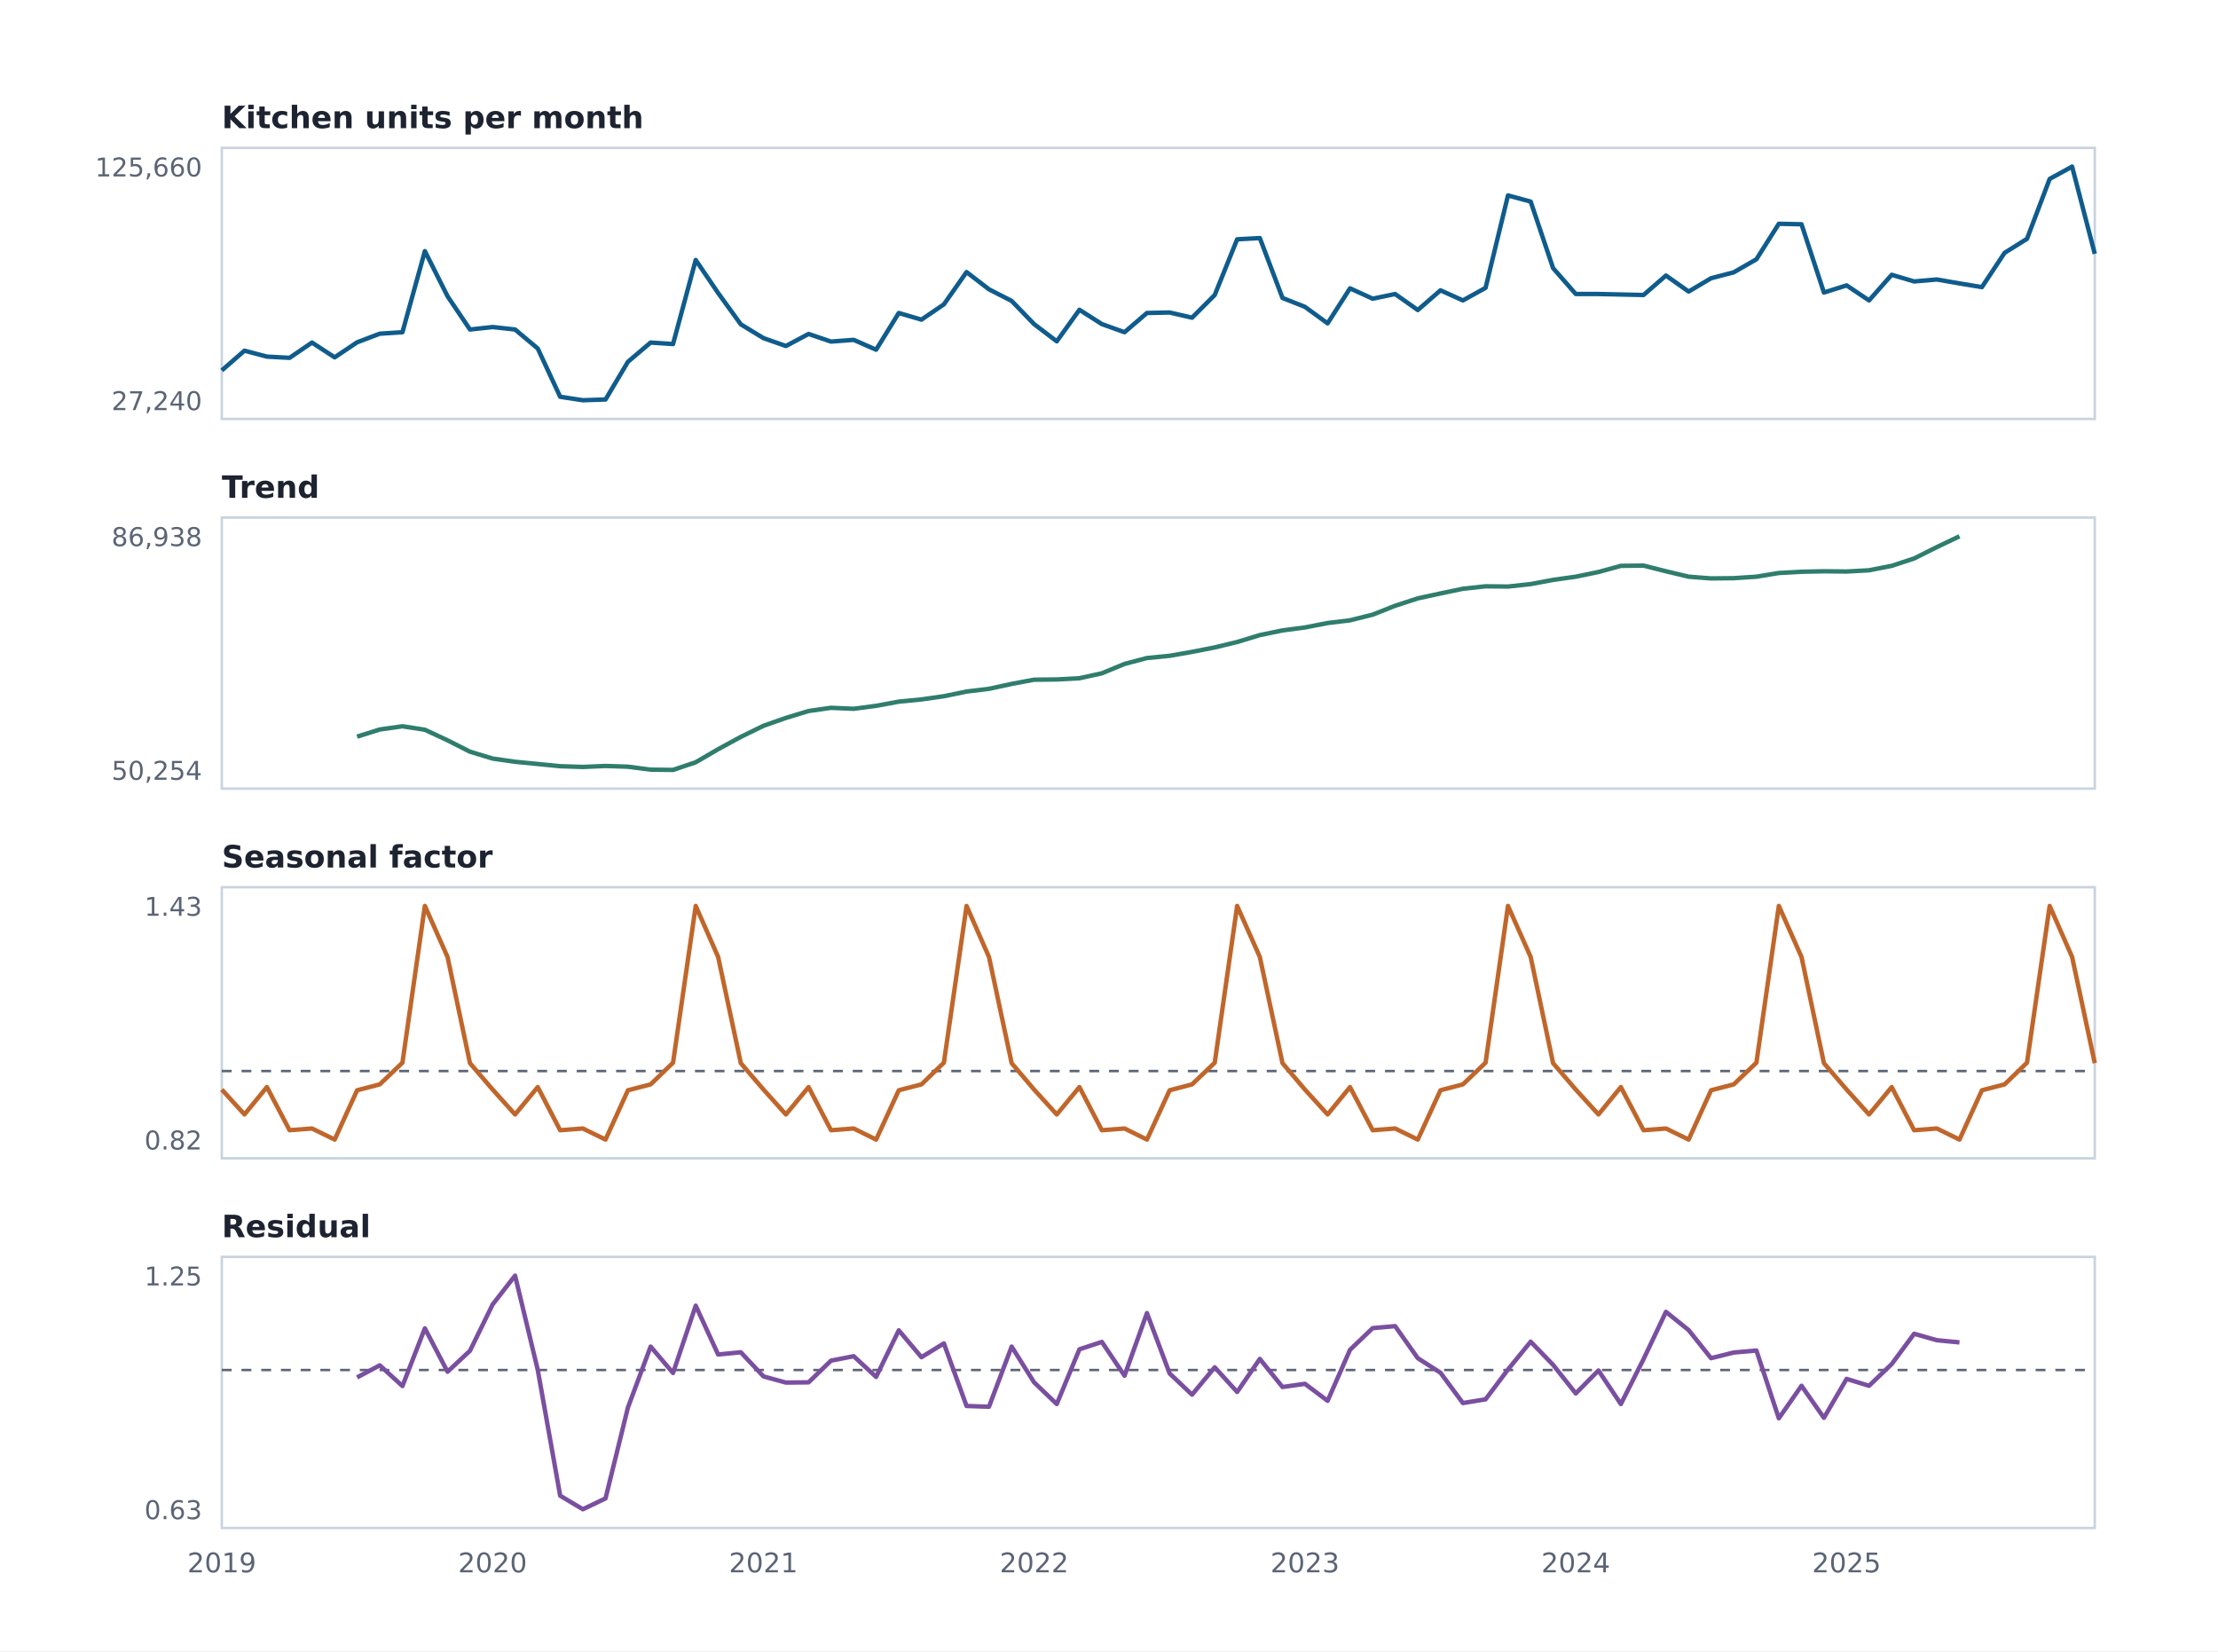
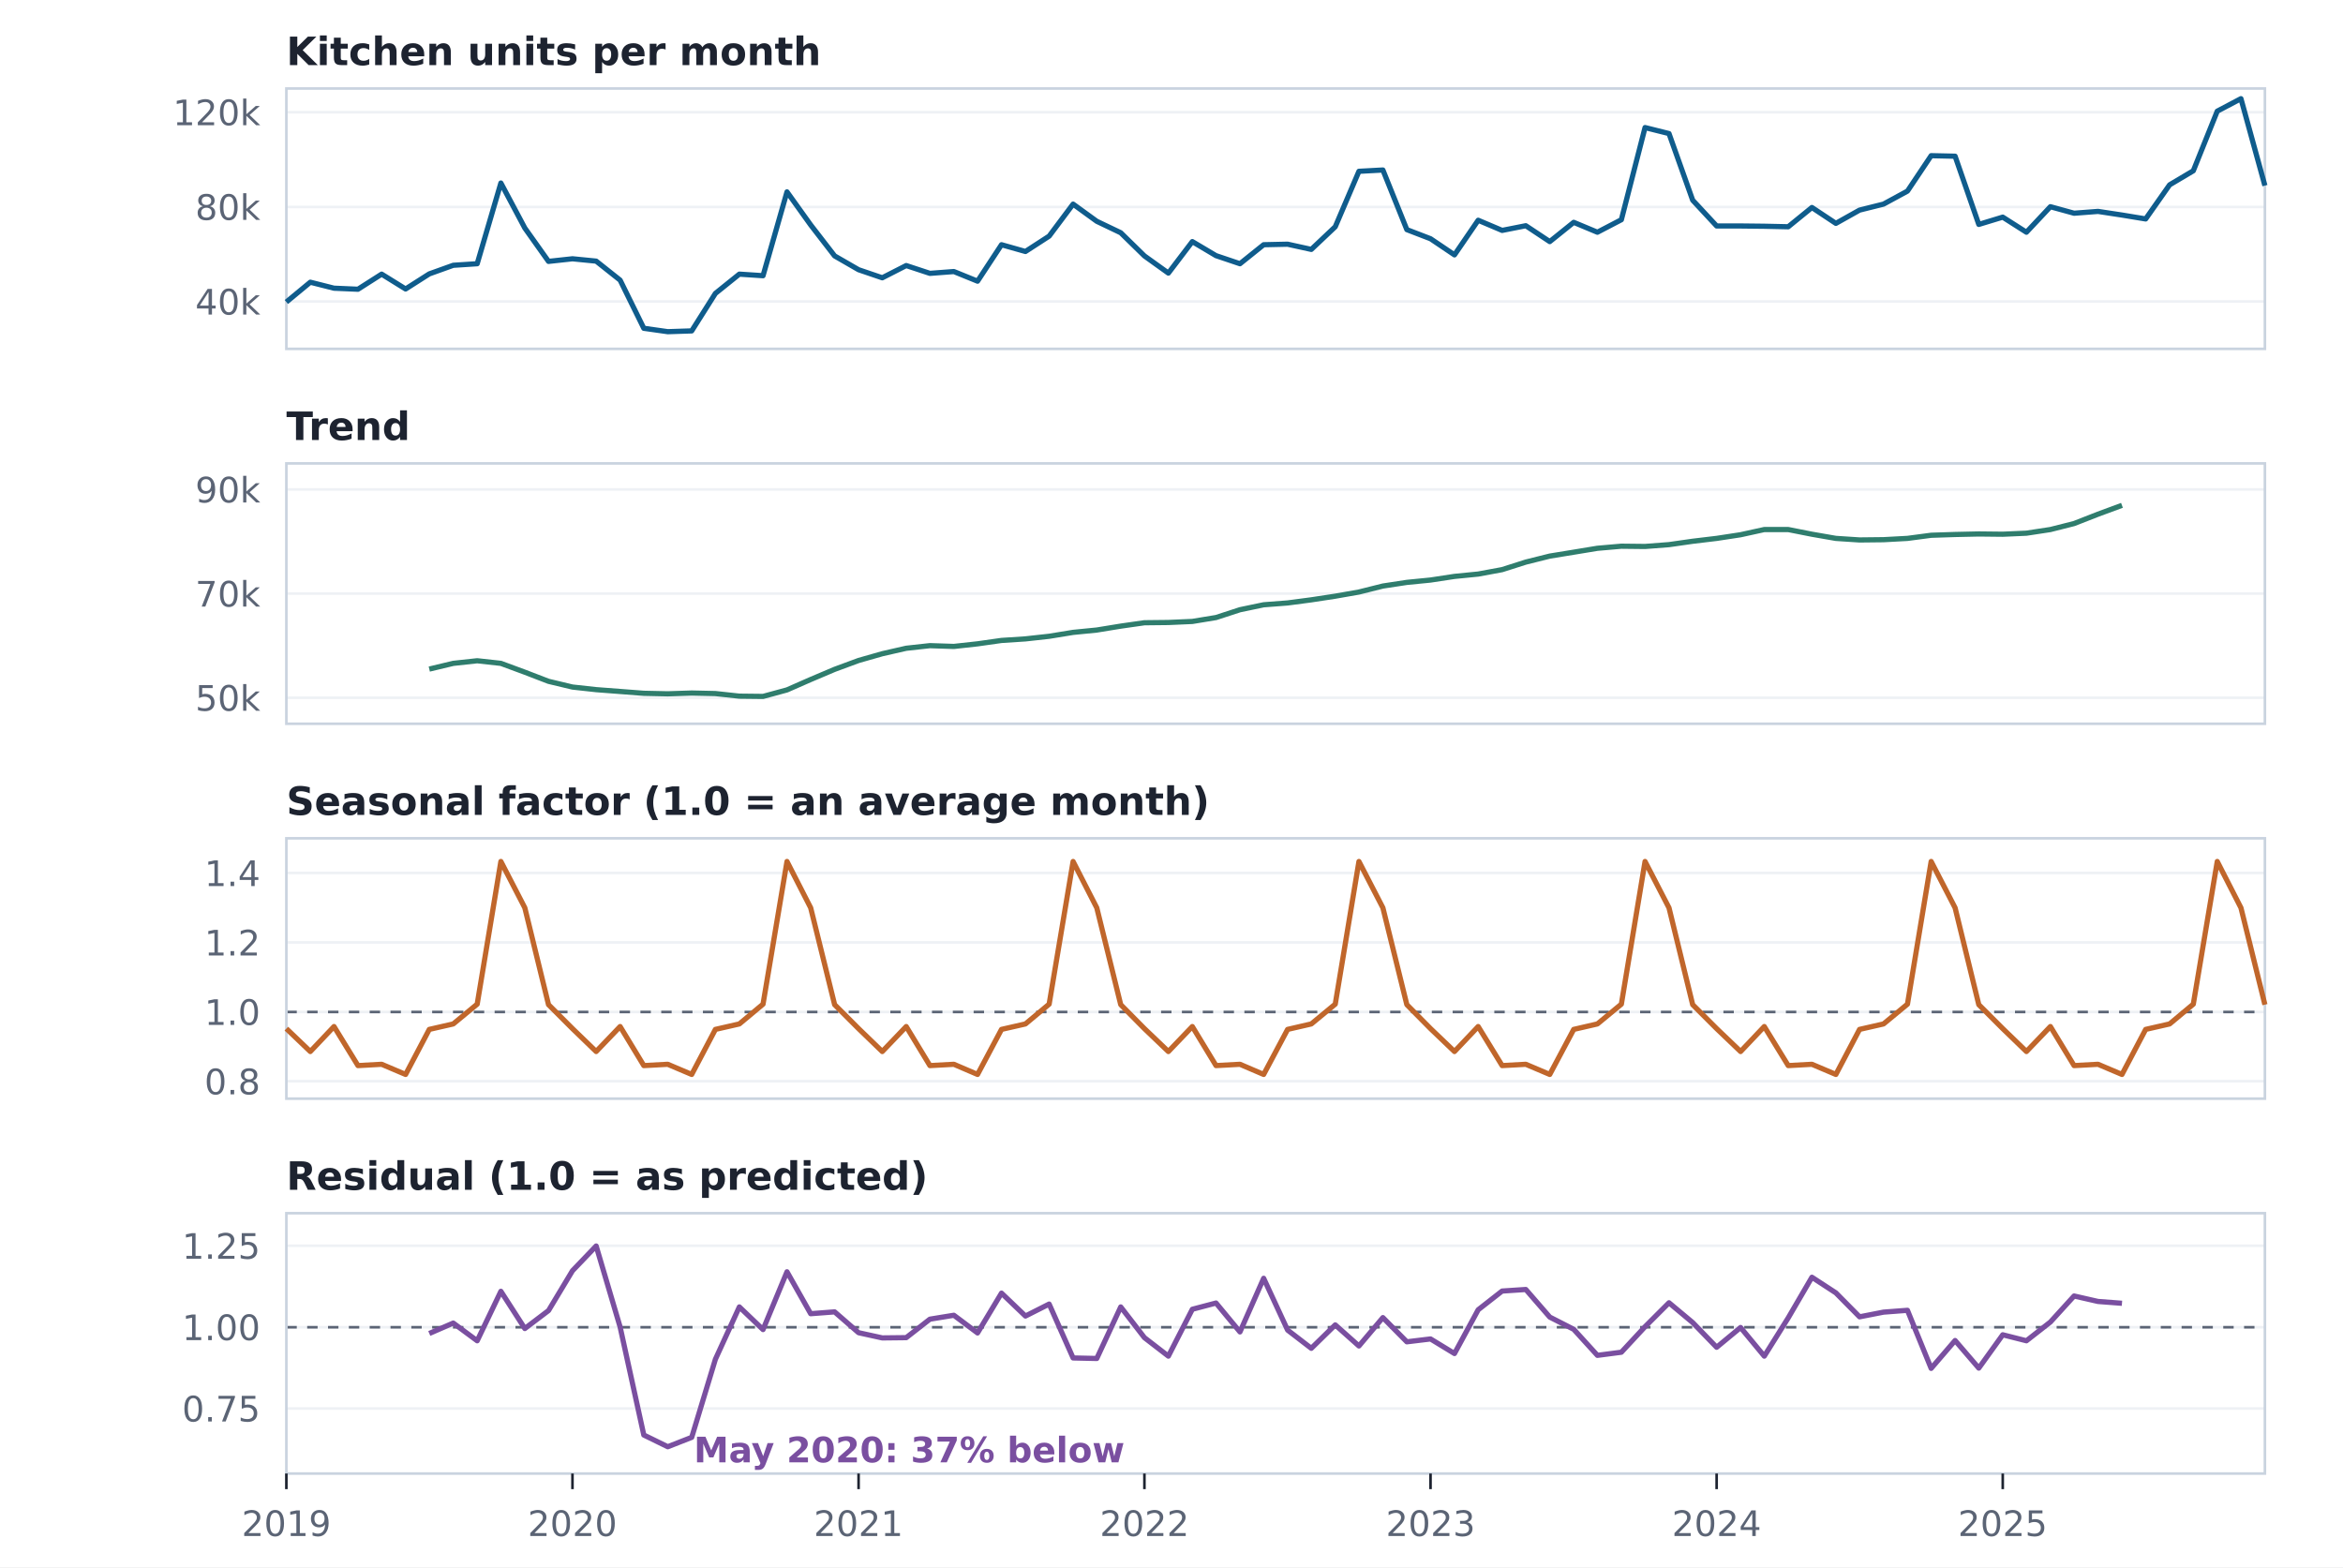
- <svg xmlns="http://www.w3.org/2000/svg" width="900" height="670" viewBox="0 0 900 670" font-family="DejaVu Sans, Arial, sans-serif">
-   <rect width="900" height="670" fill="#ffffff" />
-   <rect x="90" y="60" width="760" height="110" rx="0" fill="none" stroke="#c9d3df" stroke-width="1" />
-   <text x="90" y="52" font-size="12.5" fill="#1d2330" font-weight="bold" text-anchor="start" font-family="Poppins, DejaVu Sans, sans-serif">Kitchen units per month</text>
-   <text x="82" y="71.586" font-size="10.5" fill="#5b6475" font-weight="normal" text-anchor="end">125,660</text>
-   <text x="82" y="166.414" font-size="10.5" fill="#5b6475" font-weight="normal" text-anchor="end">27,240</text>
-   <path d="M90.0,150.3 L99.2,142.3 L108.3,144.7 L117.5,145.2 L126.6,139.0 L135.8,145.0 L144.9,138.9 L154.1,135.4 L163.3,134.8 L172.4,101.9 L181.6,120.2 L190.7,133.7 L199.9,132.7 L209.0,133.7 L218.2,141.4 L227.3,161.0 L236.5,162.4 L245.7,162.1 L254.8,146.8 L264.0,139.0 L273.1,139.6 L282.3,105.5 L291.4,118.9 L300.6,131.6 L309.8,137.2 L318.9,140.4 L328.1,135.5 L337.2,138.6 L346.4,137.9 L355.5,141.9 L364.7,127.0 L373.9,129.7 L383.0,123.5 L392.2,110.4 L401.3,117.4 L410.5,122.1 L419.6,131.5 L428.8,138.5 L438.0,125.7 L447.1,131.5 L456.3,134.8 L465.4,127.0 L474.6,126.8 L483.7,128.9 L492.9,119.7 L502.0,97.1 L511.2,96.6 L520.4,120.9 L529.5,124.5 L538.7,131.2 L547.8,117.0 L557.0,121.2 L566.1,119.3 L575.3,125.8 L584.5,117.8 L593.6,121.9 L602.8,116.8 L611.9,79.3 L621.1,81.8 L630.2,108.8 L639.4,119.3 L648.6,119.3 L657.7,119.5 L666.9,119.7 L676.0,111.8 L685.2,118.3 L694.3,112.9 L703.5,110.5 L712.7,105.2 L721.8,90.8 L731.0,91.0 L740.1,118.7 L749.3,115.8 L758.4,121.9 L767.6,111.5 L776.7,114.2 L785.9,113.4 L795.1,115.0 L804.2,116.5 L813.4,102.6 L822.5,96.9 L831.7,72.6 L840.8,67.6 L850.0,103.0" fill="none" stroke="#0f5c8c" stroke-width="1.8" stroke-linejoin="round" />
-   <rect x="90" y="210" width="760" height="110" rx="0" fill="none" stroke="#c9d3df" stroke-width="1" />
-   <text x="90" y="202" font-size="12.5" fill="#1d2330" font-weight="bold" text-anchor="start" font-family="Poppins, DejaVu Sans, sans-serif">Trend</text>
-   <text x="82" y="221.586" font-size="10.5" fill="#5b6475" font-weight="normal" text-anchor="end">86,938</text>
-   <text x="82" y="316.414" font-size="10.5" fill="#5b6475" font-weight="normal" text-anchor="end">50,254</text>
-   <path d="M144.9,298.9 L154.1,296.0 L163.3,294.7 L172.4,296.1 L181.6,300.4 L190.7,305.0 L199.9,307.8 L209.0,309.1 L218.2,310.0 L227.3,310.9 L236.5,311.2 L245.7,310.8 L254.8,311.1 L264.0,312.3 L273.1,312.4 L282.3,309.3 L291.4,304.0 L300.6,299.0 L309.8,294.5 L318.9,291.3 L328.1,288.5 L337.2,287.2 L346.4,287.6 L355.5,286.4 L364.7,284.7 L373.9,283.8 L383.0,282.5 L392.2,280.6 L401.3,279.5 L410.5,277.5 L419.6,275.8 L428.8,275.7 L438.0,275.2 L447.1,273.2 L456.3,269.4 L465.4,267.0 L474.6,266.1 L483.7,264.5 L492.9,262.7 L502.0,260.5 L511.2,257.7 L520.4,255.8 L529.5,254.6 L538.7,252.8 L547.8,251.7 L557.0,249.4 L566.1,245.8 L575.3,242.8 L584.5,240.8 L593.6,238.9 L602.8,237.9 L611.9,238.0 L621.1,237.0 L630.2,235.3 L639.4,234.0 L648.6,232.1 L657.7,229.6 L666.9,229.5 L676.0,231.8 L685.2,234.0 L694.3,234.7 L703.5,234.6 L712.7,234.0 L721.8,232.5 L731.0,232.0 L740.1,231.8 L749.3,231.9 L758.4,231.4 L767.6,229.6 L776.7,226.6 L785.9,222.0 L795.1,217.6" fill="none" stroke="#2f7d6d" stroke-width="1.8" stroke-linejoin="round" />
-   <rect x="90" y="360" width="760" height="110" rx="0" fill="none" stroke="#c9d3df" stroke-width="1" />
-   <text x="90" y="352" font-size="12.5" fill="#1d2330" font-weight="bold" text-anchor="start" font-family="Poppins, DejaVu Sans, sans-serif">Seasonal factor</text>
-   <text x="82" y="371.586" font-size="10.5" fill="#5b6475" font-weight="normal" text-anchor="end">1.43</text>
-   <text x="82" y="466.414" font-size="10.5" fill="#5b6475" font-weight="normal" text-anchor="end">0.82</text>
-   <path d="M90.0,434.6 L850.0,434.6" fill="none" stroke="#5b6475" stroke-width="1" stroke-linejoin="round" stroke-dasharray="4 4" />
-   <path d="M90.0,442.1 L99.2,452.2 L108.3,441.1 L117.5,458.6 L126.6,457.9 L135.8,462.4 L144.9,442.4 L154.1,440.0 L163.3,431.2 L172.4,367.6 L181.6,388.3 L190.7,431.4 L199.9,442.1 L209.0,452.2 L218.2,441.1 L227.3,458.6 L236.5,457.9 L245.7,462.4 L254.8,442.4 L264.0,440.0 L273.1,431.2 L282.3,367.6 L291.4,388.3 L300.6,431.4 L309.8,442.1 L318.9,452.2 L328.1,441.1 L337.2,458.6 L346.4,457.9 L355.5,462.4 L364.7,442.4 L373.9,440.0 L383.0,431.2 L392.2,367.6 L401.3,388.3 L410.5,431.4 L419.6,442.1 L428.8,452.2 L438.0,441.1 L447.1,458.6 L456.3,457.9 L465.4,462.4 L474.6,442.4 L483.7,440.0 L492.9,431.2 L502.0,367.6 L511.2,388.3 L520.4,431.4 L529.5,442.1 L538.7,452.2 L547.8,441.1 L557.0,458.6 L566.1,457.9 L575.3,462.4 L584.5,442.4 L593.6,440.0 L602.8,431.2 L611.9,367.6 L621.1,388.3 L630.2,431.4 L639.4,442.1 L648.6,452.2 L657.7,441.1 L666.9,458.6 L676.0,457.9 L685.2,462.4 L694.3,442.4 L703.5,440.0 L712.7,431.2 L721.8,367.6 L731.0,388.3 L740.1,431.4 L749.3,442.1 L758.4,452.2 L767.6,441.1 L776.7,458.6 L785.9,457.9 L795.1,462.4 L804.2,442.4 L813.4,440.0 L822.5,431.2 L831.7,367.6 L840.8,388.3 L850.0,431.4" fill="none" stroke="#c0662b" stroke-width="1.8" stroke-linejoin="round" />
-   <rect x="90" y="510" width="760" height="110" rx="0" fill="none" stroke="#c9d3df" stroke-width="1" />
-   <text x="90" y="502" font-size="12.5" fill="#1d2330" font-weight="bold" text-anchor="start" font-family="Poppins, DejaVu Sans, sans-serif">Residual</text>
-   <text x="82" y="521.586" font-size="10.5" fill="#5b6475" font-weight="normal" text-anchor="end">1.25</text>
-   <text x="82" y="616.414" font-size="10.5" fill="#5b6475" font-weight="normal" text-anchor="end">0.63</text>
-   <path d="M90.0,555.9 L850.0,555.9" fill="none" stroke="#5b6475" stroke-width="1" stroke-linejoin="round" stroke-dasharray="4 4" />
-   <path d="M144.9,558.9 L154.1,554.0 L163.3,562.4 L172.4,539.0 L181.6,556.6 L190.7,548.1 L199.9,529.3 L209.0,517.6 L218.2,555.8 L227.3,606.9 L236.5,612.4 L245.7,608.0 L254.8,571.1 L264.0,546.4 L273.1,557.1 L282.3,529.8 L291.4,549.6 L300.6,548.7 L309.8,558.5 L318.9,561.0 L328.1,560.9 L337.2,552.1 L346.4,550.3 L355.5,558.7 L364.7,539.8 L373.9,550.7 L383.0,545.1 L392.2,570.5 L401.3,570.8 L410.5,546.4 L419.6,560.9 L428.8,569.7 L438.0,547.5 L447.1,544.5 L456.3,558.2 L465.4,532.8 L474.6,557.3 L483.7,565.9 L492.9,554.8 L502.0,564.8 L511.2,551.4 L520.4,562.8 L529.5,561.5 L538.7,568.4 L547.8,547.7 L557.0,538.9 L566.1,538.1 L575.3,551.1 L584.5,557.0 L593.6,569.3 L602.8,567.8 L611.9,555.7 L621.1,544.4 L630.2,553.8 L639.4,565.4 L648.6,556.1 L657.7,569.7 L666.9,551.5 L676.0,532.3 L685.2,539.7 L694.3,551.1 L703.5,548.8 L712.7,548.0 L721.8,575.5 L731.0,562.3 L740.1,575.3 L749.3,559.5 L758.4,562.3 L767.6,553.5 L776.7,541.2 L785.9,543.8 L795.1,544.7" fill="none" stroke="#7a4fa0" stroke-width="1.8" stroke-linejoin="round" />
-   <text x="90.0" y="638" font-size="11" fill="#5b6475" font-weight="normal" text-anchor="middle">2019</text>
-   <text x="199.88" y="638" font-size="11" fill="#5b6475" font-weight="normal" text-anchor="middle">2020</text>
-   <text x="309.759" y="638" font-size="11" fill="#5b6475" font-weight="normal" text-anchor="middle">2021</text>
-   <text x="419.639" y="638" font-size="11" fill="#5b6475" font-weight="normal" text-anchor="middle">2022</text>
-   <text x="529.518" y="638" font-size="11" fill="#5b6475" font-weight="normal" text-anchor="middle">2023</text>
-   <text x="639.398" y="638" font-size="11" fill="#5b6475" font-weight="normal" text-anchor="middle">2024</text>
-   <text x="749.277" y="638" font-size="11" fill="#5b6475" font-weight="normal" text-anchor="middle">2025</text>
+ <svg xmlns="http://www.w3.org/2000/svg" width="900" height="602" viewBox="0 0 900 602" font-family="DejaVu Sans, Arial, sans-serif">
+   <rect width="900" height="602" fill="#ffffff" />
+   <text x="110" y="25" font-size="15" fill="#1d2330" font-weight="bold" text-anchor="start" font-family="Poppins, DejaVu Sans, sans-serif">Kitchen units per month</text>
+   <path d="M110.0,115.8 L870.0,115.8" fill="none" stroke="#eef1f5" stroke-width="1" stroke-linejoin="round" />
+   <text x="100" y="120.818" font-size="13.5" fill="#5b6475" font-weight="normal" text-anchor="end">40k</text>
+   <path d="M110.0,79.5 L870.0,79.5" fill="none" stroke="#eef1f5" stroke-width="1" stroke-linejoin="round" />
+   <text x="100" y="84.455" font-size="13.5" fill="#5b6475" font-weight="normal" text-anchor="end">80k</text>
+   <path d="M110.0,43.1 L870.0,43.1" fill="none" stroke="#eef1f5" stroke-width="1" stroke-linejoin="round" />
+   <text x="100" y="48.091" font-size="13.5" fill="#5b6475" font-weight="normal" text-anchor="end">120k</text>
+   <rect x="110" y="34" width="760" height="100" rx="0" fill="none" stroke="#c9d3df" stroke-width="1" />
+   <path d="M110.0,116.0 L119.2,108.4 L128.3,110.7 L137.5,111.1 L146.6,105.3 L155.8,111.0 L164.9,105.2 L174.1,101.9 L183.3,101.3 L192.4,70.3 L201.6,87.6 L210.7,100.4 L219.9,99.4 L229.0,100.3 L238.2,107.6 L247.3,126.1 L256.5,127.4 L265.7,127.1 L274.8,112.7 L284.0,105.3 L293.1,105.9 L302.3,73.7 L311.4,86.4 L320.6,98.3 L329.8,103.6 L338.9,106.7 L348.1,102.0 L357.2,105.0 L366.4,104.3 L375.5,108.0 L384.7,94.0 L393.9,96.6 L403.0,90.7 L412.2,78.4 L421.3,85.0 L430.5,89.4 L439.6,98.3 L448.8,104.9 L458.0,92.8 L467.1,98.2 L476.3,101.3 L485.4,94.0 L494.6,93.8 L503.7,95.8 L512.9,87.1 L522.0,65.8 L531.2,65.3 L540.4,88.2 L549.5,91.7 L558.7,97.9 L567.8,84.6 L577.0,88.5 L586.1,86.7 L595.3,92.8 L604.5,85.4 L613.6,89.2 L622.8,84.4 L631.9,49.0 L641.1,51.3 L650.2,76.9 L659.4,86.8 L668.6,86.8 L677.7,86.9 L686.9,87.1 L696.0,79.7 L705.2,85.8 L714.3,80.7 L723.5,78.4 L732.7,73.4 L741.8,59.8 L751.0,60.0 L760.1,86.2 L769.3,83.4 L778.4,89.2 L787.6,79.4 L796.7,81.9 L805.9,81.2 L815.1,82.6 L824.2,84.1 L833.4,71.0 L842.5,65.6 L851.7,42.7 L860.8,37.9 L870.0,71.3" fill="none" stroke="#0f5c8c" stroke-width="2" stroke-linejoin="round" />
+   <text x="110" y="169" font-size="15" fill="#1d2330" font-weight="bold" text-anchor="start" font-family="Poppins, DejaVu Sans, sans-serif">Trend</text>
+   <path d="M110.0,268.0 L870.0,268.0" fill="none" stroke="#eef1f5" stroke-width="1" stroke-linejoin="round" />
+   <text x="100" y="273.0" font-size="13.5" fill="#5b6475" font-weight="normal" text-anchor="end">50k</text>
+   <path d="M110.0,228.0 L870.0,228.0" fill="none" stroke="#eef1f5" stroke-width="1" stroke-linejoin="round" />
+   <text x="100" y="233.0" font-size="13.5" fill="#5b6475" font-weight="normal" text-anchor="end">70k</text>
+   <path d="M110.0,188.0 L870.0,188.0" fill="none" stroke="#eef1f5" stroke-width="1" stroke-linejoin="round" />
+   <text x="100" y="193.0" font-size="13.5" fill="#5b6475" font-weight="normal" text-anchor="end">90k</text>
+   <rect x="110" y="178" width="760" height="100" rx="0" fill="none" stroke="#c9d3df" stroke-width="1" />
+   <path d="M164.9,257.0 L174.1,254.8 L183.3,253.8 L192.4,254.8 L201.6,258.2 L210.7,261.7 L219.9,263.9 L229.0,264.9 L238.2,265.6 L247.3,266.3 L256.5,266.5 L265.7,266.2 L274.8,266.4 L284.0,267.4 L293.1,267.5 L302.3,265.0 L311.4,261.0 L320.6,257.1 L329.8,253.7 L338.9,251.1 L348.1,249.0 L357.2,248.0 L366.4,248.3 L375.5,247.3 L384.7,246.0 L393.9,245.4 L403.0,244.4 L412.2,242.9 L421.3,242.0 L430.5,240.5 L439.6,239.2 L448.8,239.1 L458.0,238.7 L467.1,237.2 L476.3,234.2 L485.4,232.3 L494.6,231.6 L503.7,230.4 L512.9,229.0 L522.0,227.4 L531.2,225.1 L540.4,223.7 L549.5,222.8 L558.7,221.4 L567.8,220.5 L577.0,218.8 L586.1,215.9 L595.3,213.6 L604.5,212.1 L613.6,210.6 L622.8,209.8 L631.9,209.9 L641.1,209.2 L650.2,207.9 L659.4,206.8 L668.6,205.4 L677.7,203.4 L686.9,203.4 L696.0,205.2 L705.2,206.8 L714.3,207.4 L723.5,207.3 L732.7,206.8 L741.8,205.6 L751.0,205.3 L760.1,205.1 L769.3,205.2 L778.4,204.8 L787.6,203.4 L796.7,201.1 L805.9,197.5 L815.1,194.1" fill="none" stroke="#2f7d6d" stroke-width="2" stroke-linejoin="round" />
+   <text x="110" y="313" font-size="15" fill="#1d2330" font-weight="bold" text-anchor="start" font-family="Poppins, DejaVu Sans, sans-serif">Seasonal factor (1.0 = an average month)</text>
+   <path d="M110.0,415.3 L870.0,415.3" fill="none" stroke="#eef1f5" stroke-width="1" stroke-linejoin="round" />
+   <text x="100" y="420.333" font-size="13.5" fill="#5b6475" font-weight="normal" text-anchor="end">0.8</text>
+   <path d="M110.0,388.7 L870.0,388.7" fill="none" stroke="#eef1f5" stroke-width="1" stroke-linejoin="round" />
+   <text x="100" y="393.667" font-size="13.5" fill="#5b6475" font-weight="normal" text-anchor="end">1.0</text>
+   <path d="M110.0,362.0 L870.0,362.0" fill="none" stroke="#eef1f5" stroke-width="1" stroke-linejoin="round" />
+   <text x="100" y="367.0" font-size="13.5" fill="#5b6475" font-weight="normal" text-anchor="end">1.2</text>
+   <path d="M110.0,335.3 L870.0,335.3" fill="none" stroke="#eef1f5" stroke-width="1" stroke-linejoin="round" />
+   <text x="100" y="340.333" font-size="13.5" fill="#5b6475" font-weight="normal" text-anchor="end">1.4</text>
+   <path d="M110.0,388.7 L870.0,388.7" fill="none" stroke="#5b6475" stroke-width="1" stroke-linejoin="round" stroke-dasharray="4 4" />
+   <rect x="110" y="322" width="760" height="100" rx="0" fill="none" stroke="#c9d3df" stroke-width="1" />
+   <path d="M110.0,395.1 L119.2,403.9 L128.3,394.3 L137.5,409.3 L146.6,408.8 L155.8,412.7 L164.9,395.4 L174.1,393.3 L183.3,385.7 L192.4,330.9 L201.6,348.7 L210.7,385.9 L219.9,395.1 L229.0,403.9 L238.2,394.3 L247.3,409.3 L256.5,408.8 L265.7,412.7 L274.8,395.4 L284.0,393.3 L293.1,385.7 L302.3,330.9 L311.4,348.7 L320.6,385.9 L329.8,395.1 L338.9,403.9 L348.1,394.3 L357.2,409.3 L366.4,408.8 L375.5,412.7 L384.7,395.4 L393.9,393.3 L403.0,385.7 L412.2,330.9 L421.3,348.7 L430.5,385.9 L439.6,395.1 L448.8,403.9 L458.0,394.3 L467.1,409.3 L476.3,408.8 L485.4,412.7 L494.6,395.4 L503.7,393.3 L512.9,385.7 L522.0,330.9 L531.2,348.7 L540.4,385.9 L549.5,395.1 L558.7,403.9 L567.8,394.3 L577.0,409.3 L586.1,408.8 L595.3,412.7 L604.5,395.4 L613.6,393.3 L622.8,385.7 L631.9,330.9 L641.1,348.7 L650.2,385.9 L659.4,395.1 L668.6,403.9 L677.7,394.3 L686.9,409.3 L696.0,408.8 L705.2,412.7 L714.3,395.4 L723.5,393.3 L732.7,385.7 L741.8,330.9 L751.0,348.7 L760.1,385.9 L769.3,395.1 L778.4,403.9 L787.6,394.3 L796.7,409.3 L805.9,408.8 L815.1,412.7 L824.2,395.4 L833.4,393.3 L842.5,385.7 L851.7,330.9 L860.8,348.7 L870.0,385.9" fill="none" stroke="#c0662b" stroke-width="2" stroke-linejoin="round" />
+   <text x="110" y="457" font-size="15" fill="#1d2330" font-weight="bold" text-anchor="start" font-family="Poppins, DejaVu Sans, sans-serif">Residual (1.0 = as predicted)</text>
+   <path d="M110.0,541.0 L870.0,541.0" fill="none" stroke="#eef1f5" stroke-width="1" stroke-linejoin="round" />
+   <text x="100" y="546.0" font-size="13.5" fill="#5b6475" font-weight="normal" text-anchor="end">0.75</text>
+   <path d="M110.0,509.8 L870.0,509.8" fill="none" stroke="#eef1f5" stroke-width="1" stroke-linejoin="round" />
+   <text x="100" y="514.75" font-size="13.5" fill="#5b6475" font-weight="normal" text-anchor="end">1.00</text>
+   <path d="M110.0,478.5 L870.0,478.5" fill="none" stroke="#eef1f5" stroke-width="1" stroke-linejoin="round" />
+   <text x="100" y="483.5" font-size="13.5" fill="#5b6475" font-weight="normal" text-anchor="end">1.25</text>
+   <path d="M110.0,509.8 L870.0,509.8" fill="none" stroke="#5b6475" stroke-width="1" stroke-linejoin="round" stroke-dasharray="4 4" />
+   <rect x="110" y="466" width="760" height="100" rx="0" fill="none" stroke="#c9d3df" stroke-width="1" />
+   <path d="M164.9,512.2 L174.1,508.2 L183.3,515.0 L192.4,496.0 L201.6,510.3 L210.7,503.4 L219.9,488.1 L229.0,478.6 L238.2,509.7 L247.3,551.2 L256.5,555.7 L265.7,552.1 L274.8,522.1 L284.0,502.0 L293.1,510.7 L302.3,488.5 L311.4,504.6 L320.6,503.9 L329.8,511.9 L338.9,513.9 L348.1,513.8 L357.2,506.7 L366.4,505.2 L375.5,512.0 L384.7,496.7 L393.9,505.5 L403.0,500.9 L412.2,521.6 L421.3,521.8 L430.5,502.0 L439.6,513.8 L448.8,520.9 L458.0,502.9 L467.1,500.5 L476.3,511.6 L485.4,491.0 L494.6,510.9 L503.7,517.9 L512.9,508.9 L522.0,517.0 L531.2,506.1 L540.4,515.4 L549.5,514.3 L558.7,519.9 L567.8,503.1 L577.0,495.9 L586.1,495.3 L595.3,505.9 L604.5,510.6 L613.6,520.6 L622.8,519.4 L631.9,509.6 L641.1,500.4 L650.2,508.0 L659.4,517.5 L668.6,509.9 L677.7,520.9 L686.9,506.2 L696.0,490.6 L705.2,496.6 L714.3,505.8 L723.5,504.0 L732.7,503.3 L741.8,525.6 L751.0,514.9 L760.1,525.5 L769.3,512.7 L778.4,515.0 L787.6,507.8 L796.7,497.8 L805.9,499.9 L815.1,500.6" fill="none" stroke="#7a4fa0" stroke-width="2" stroke-linejoin="round" />
+   <text x="266.506" y="561.69" font-size="13.5" fill="#7a4fa0" font-weight="bold" text-anchor="start">May 2020: 37% below</text>
+   <path d="M110.0,566.0 L110.0,572.0" fill="none" stroke="#1d2330" stroke-width="1" stroke-linejoin="round" />
+   <text x="110.0" y="590" font-size="13.5" fill="#5b6475" font-weight="normal" text-anchor="middle">2019</text>
+   <path d="M219.9,566.0 L219.9,572.0" fill="none" stroke="#1d2330" stroke-width="1" stroke-linejoin="round" />
+   <text x="219.88" y="590" font-size="13.5" fill="#5b6475" font-weight="normal" text-anchor="middle">2020</text>
+   <path d="M329.8,566.0 L329.8,572.0" fill="none" stroke="#1d2330" stroke-width="1" stroke-linejoin="round" />
+   <text x="329.759" y="590" font-size="13.5" fill="#5b6475" font-weight="normal" text-anchor="middle">2021</text>
+   <path d="M439.6,566.0 L439.6,572.0" fill="none" stroke="#1d2330" stroke-width="1" stroke-linejoin="round" />
+   <text x="439.639" y="590" font-size="13.5" fill="#5b6475" font-weight="normal" text-anchor="middle">2022</text>
+   <path d="M549.5,566.0 L549.5,572.0" fill="none" stroke="#1d2330" stroke-width="1" stroke-linejoin="round" />
+   <text x="549.518" y="590" font-size="13.5" fill="#5b6475" font-weight="normal" text-anchor="middle">2023</text>
+   <path d="M659.4,566.0 L659.4,572.0" fill="none" stroke="#1d2330" stroke-width="1" stroke-linejoin="round" />
+   <text x="659.398" y="590" font-size="13.5" fill="#5b6475" font-weight="normal" text-anchor="middle">2024</text>
+   <path d="M769.3,566.0 L769.3,572.0" fill="none" stroke="#1d2330" stroke-width="1" stroke-linejoin="round" />
+   <text x="769.277" y="590" font-size="13.5" fill="#5b6475" font-weight="normal" text-anchor="middle">2025</text>
</svg>
